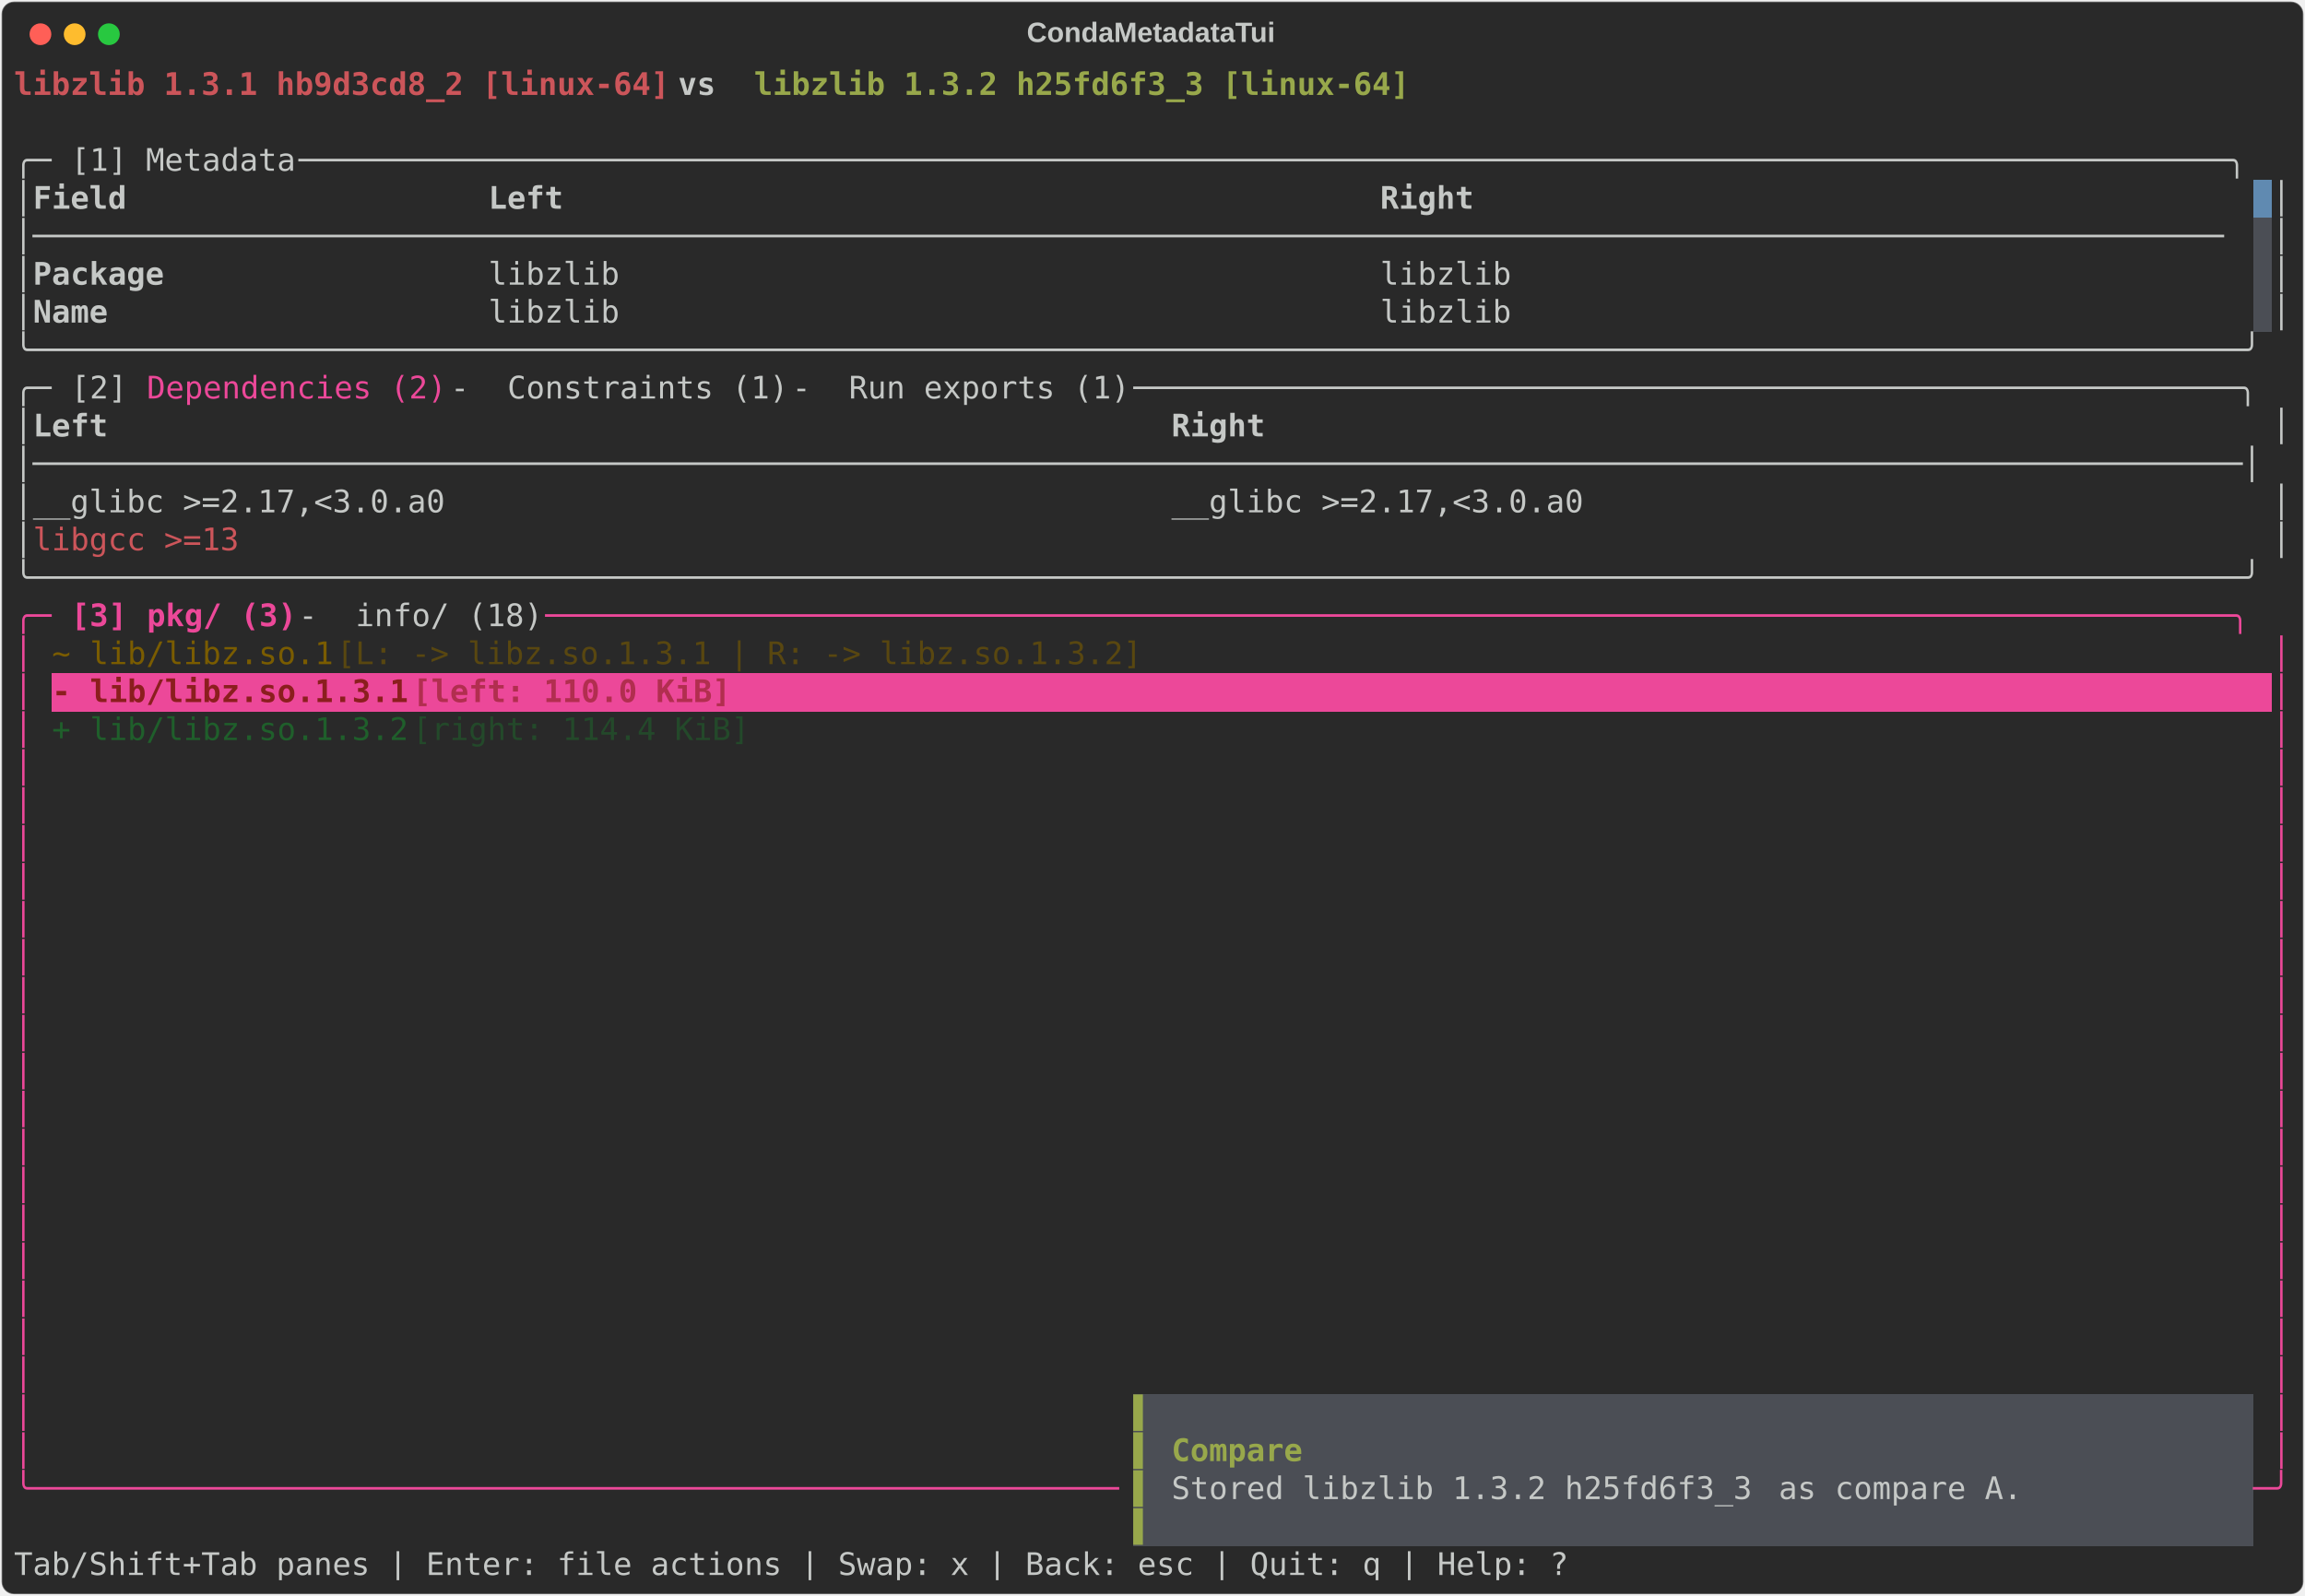
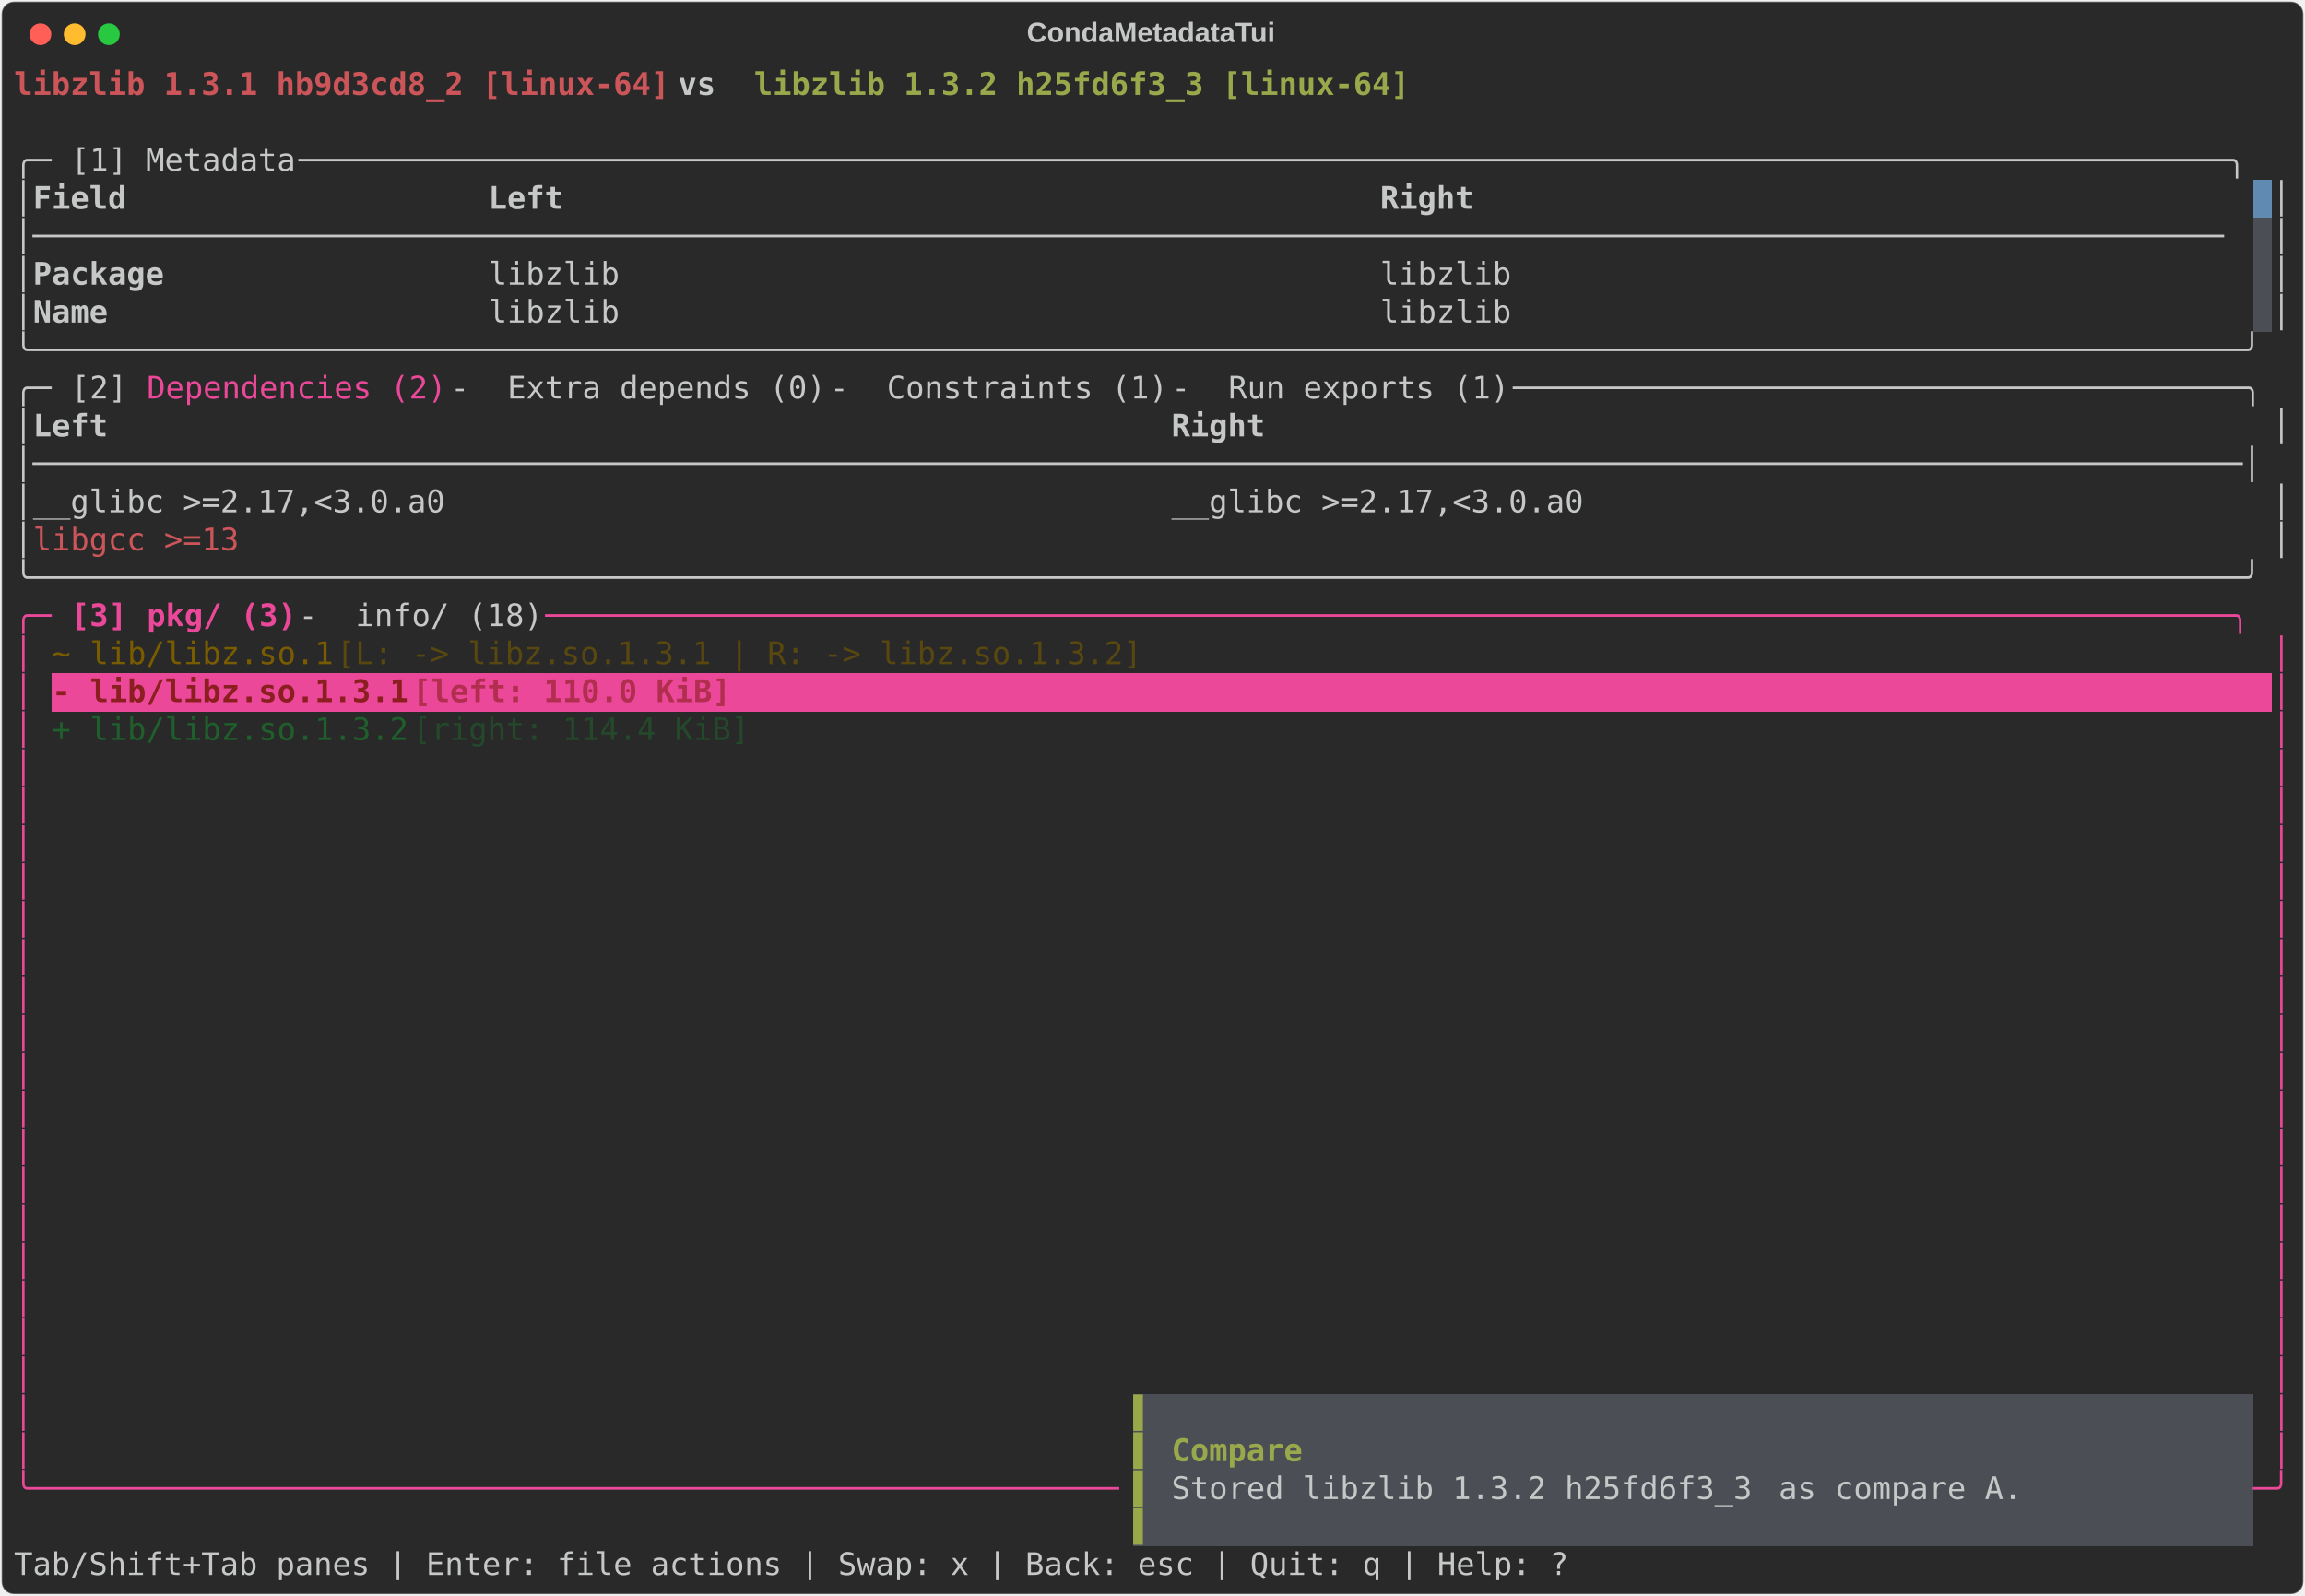
<svg xmlns="http://www.w3.org/2000/svg" class="rich-terminal" viewBox="0 0 1482 1026.0">
  <style>

    @font-face {
        font-family: "Fira Code";
        src: local("FiraCode-Regular"),
                url("https://cdnjs.cloudflare.com/ajax/libs/firacode/6.2.0/woff2/FiraCode-Regular.woff2") format("woff2"),
                url("https://cdnjs.cloudflare.com/ajax/libs/firacode/6.2.0/woff/FiraCode-Regular.woff") format("woff");
        font-style: normal;
        font-weight: 400;
    }
    @font-face {
        font-family: "Fira Code";
        src: local("FiraCode-Bold"),
                url("https://cdnjs.cloudflare.com/ajax/libs/firacode/6.2.0/woff2/FiraCode-Bold.woff2") format("woff2"),
                url("https://cdnjs.cloudflare.com/ajax/libs/firacode/6.2.0/woff/FiraCode-Bold.woff") format("woff");
        font-style: bold;
        font-weight: 700;
    }

    .terminal-matrix {
        font-family: Fira Code, monospace;
        font-size: 20px;
        line-height: 24.4px;
        font-variant-east-asian: full-width;
    }

    .terminal-title {
        font-size: 18px;
        font-weight: bold;
        font-family: arial;
    }

    .terminal-r1 { fill: #cc555a;font-weight: bold }
.terminal-r2 { fill: #c5c8c6;font-weight: bold }
.terminal-r3 { fill: #98a84b;font-weight: bold }
.terminal-r4 { fill: #c5c8c6 }
.terminal-r5 { fill: #292929 }
.terminal-r6 { fill: #ec4899 }
.terminal-r7 { fill: #cc555a }
.terminal-r8 { fill: #98a84b }
.terminal-r9 { fill: #ec4899;font-weight: bold }
.terminal-r10 { fill: #7a5c00 }
.terminal-r11 { fill: #594710 }
.terminal-r12 { fill: #8b1e1e;font-weight: bold }
.terminal-r13 { fill: #b12e4f;font-weight: bold }
.terminal-r14 { fill: #ffffff;font-weight: bold }
.terminal-r15 { fill: #1f5f2b }
.terminal-r16 { fill: #23492a }
    </style>
  <defs>
    <clipPath id="terminal-clip-terminal">
      <rect x="0" y="0" width="1463.0" height="975.0" />
    </clipPath>
    <clipPath id="terminal-line-0">
      <rect x="0" y="1.5" width="1464" height="24.65" />
    </clipPath>
    <clipPath id="terminal-line-1">
      <rect x="0" y="25.9" width="1464" height="24.65" />
    </clipPath>
    <clipPath id="terminal-line-2">
      <rect x="0" y="50.3" width="1464" height="24.65" />
    </clipPath>
    <clipPath id="terminal-line-3">
      <rect x="0" y="74.7" width="1464" height="24.65" />
    </clipPath>
    <clipPath id="terminal-line-4">
      <rect x="0" y="99.1" width="1464" height="24.65" />
    </clipPath>
    <clipPath id="terminal-line-5">
      <rect x="0" y="123.5" width="1464" height="24.65" />
    </clipPath>
    <clipPath id="terminal-line-6">
      <rect x="0" y="147.9" width="1464" height="24.65" />
    </clipPath>
    <clipPath id="terminal-line-7">
      <rect x="0" y="172.3" width="1464" height="24.65" />
    </clipPath>
    <clipPath id="terminal-line-8">
      <rect x="0" y="196.7" width="1464" height="24.65" />
    </clipPath>
    <clipPath id="terminal-line-9">
      <rect x="0" y="221.1" width="1464" height="24.65" />
    </clipPath>
    <clipPath id="terminal-line-10">
      <rect x="0" y="245.5" width="1464" height="24.65" />
    </clipPath>
    <clipPath id="terminal-line-11">
      <rect x="0" y="269.9" width="1464" height="24.65" />
    </clipPath>
    <clipPath id="terminal-line-12">
      <rect x="0" y="294.3" width="1464" height="24.65" />
    </clipPath>
    <clipPath id="terminal-line-13">
      <rect x="0" y="318.7" width="1464" height="24.65" />
    </clipPath>
    <clipPath id="terminal-line-14">
      <rect x="0" y="343.1" width="1464" height="24.65" />
    </clipPath>
    <clipPath id="terminal-line-15">
      <rect x="0" y="367.5" width="1464" height="24.65" />
    </clipPath>
    <clipPath id="terminal-line-16">
      <rect x="0" y="391.9" width="1464" height="24.65" />
    </clipPath>
    <clipPath id="terminal-line-17">
      <rect x="0" y="416.3" width="1464" height="24.65" />
    </clipPath>
    <clipPath id="terminal-line-18">
      <rect x="0" y="440.7" width="1464" height="24.65" />
    </clipPath>
    <clipPath id="terminal-line-19">
      <rect x="0" y="465.1" width="1464" height="24.65" />
    </clipPath>
    <clipPath id="terminal-line-20">
      <rect x="0" y="489.5" width="1464" height="24.65" />
    </clipPath>
    <clipPath id="terminal-line-21">
      <rect x="0" y="513.9" width="1464" height="24.65" />
    </clipPath>
    <clipPath id="terminal-line-22">
      <rect x="0" y="538.3" width="1464" height="24.65" />
    </clipPath>
    <clipPath id="terminal-line-23">
      <rect x="0" y="562.7" width="1464" height="24.65" />
    </clipPath>
    <clipPath id="terminal-line-24">
      <rect x="0" y="587.1" width="1464" height="24.65" />
    </clipPath>
    <clipPath id="terminal-line-25">
      <rect x="0" y="611.5" width="1464" height="24.65" />
    </clipPath>
    <clipPath id="terminal-line-26">
      <rect x="0" y="635.9" width="1464" height="24.65" />
    </clipPath>
    <clipPath id="terminal-line-27">
      <rect x="0" y="660.3" width="1464" height="24.65" />
    </clipPath>
    <clipPath id="terminal-line-28">
      <rect x="0" y="684.7" width="1464" height="24.65" />
    </clipPath>
    <clipPath id="terminal-line-29">
      <rect x="0" y="709.1" width="1464" height="24.65" />
    </clipPath>
    <clipPath id="terminal-line-30">
      <rect x="0" y="733.5" width="1464" height="24.65" />
    </clipPath>
    <clipPath id="terminal-line-31">
      <rect x="0" y="757.9" width="1464" height="24.65" />
    </clipPath>
    <clipPath id="terminal-line-32">
      <rect x="0" y="782.3" width="1464" height="24.65" />
    </clipPath>
    <clipPath id="terminal-line-33">
      <rect x="0" y="806.7" width="1464" height="24.65" />
    </clipPath>
    <clipPath id="terminal-line-34">
      <rect x="0" y="831.1" width="1464" height="24.65" />
    </clipPath>
    <clipPath id="terminal-line-35">
      <rect x="0" y="855.5" width="1464" height="24.65" />
    </clipPath>
    <clipPath id="terminal-line-36">
      <rect x="0" y="879.9" width="1464" height="24.65" />
    </clipPath>
    <clipPath id="terminal-line-37">
      <rect x="0" y="904.3" width="1464" height="24.65" />
    </clipPath>
    <clipPath id="terminal-line-38">
      <rect x="0" y="928.7" width="1464" height="24.65" />
    </clipPath>
  </defs>
  <rect fill="#292929" stroke="rgba(255,255,255,0.35)" stroke-width="1" x="1" y="1" width="1480" height="1024" rx="8" />
  <text class="terminal-title" fill="#c5c8c6" text-anchor="middle" x="740" y="27">CondaMetadataTui</text>
  <g transform="translate(26,22)">
    <circle cx="0" cy="0" r="7" fill="#ff5f57" />
    <circle cx="22" cy="0" r="7" fill="#febc2e" />
    <circle cx="44" cy="0" r="7" fill="#28c840" />
  </g>
  <g transform="translate(9, 41)" clip-path="url(#terminal-clip-terminal)">
    <rect fill="#608ab1" x="1439.6" y="74.7" width="12.2" height="24.65" shape-rendering="crispEdges" />
    <rect fill="#4b4e55" x="1439.6" y="99.1" width="12.2" height="24.65" shape-rendering="crispEdges" />
    <rect fill="#4b4e55" x="1439.6" y="123.5" width="12.2" height="24.65" shape-rendering="crispEdges" />
    <rect fill="#4b4e55" x="1439.6" y="147.9" width="12.2" height="24.65" shape-rendering="crispEdges" />
    <rect fill="#ec4899" x="24.4" y="391.9" width="24.4" height="24.65" shape-rendering="crispEdges" />
    <rect fill="#ec4899" x="48.8" y="391.9" width="207.4" height="24.65" shape-rendering="crispEdges" />
    <rect fill="#ec4899" x="256.2" y="391.9" width="219.6" height="24.65" shape-rendering="crispEdges" />
    <rect fill="#ec4899" x="475.8" y="391.9" width="976" height="24.65" shape-rendering="crispEdges" />
    <rect fill="#4b4e55" x="719.8" y="855.5" width="12.2" height="24.65" shape-rendering="crispEdges" />
    <rect fill="#4b4e55" x="732" y="855.5" width="707.6" height="24.65" shape-rendering="crispEdges" />
    <rect fill="#4b4e55" x="719.8" y="879.9" width="12.2" height="24.65" shape-rendering="crispEdges" />
    <rect fill="#4b4e55" x="732" y="879.9" width="12.2" height="24.65" shape-rendering="crispEdges" />
    <rect fill="#4b4e55" x="744.2" y="879.9" width="85.4" height="24.65" shape-rendering="crispEdges" />
    <rect fill="#4b4e55" x="829.6" y="879.9" width="610" height="24.65" shape-rendering="crispEdges" />
    <rect fill="#4b4e55" x="719.8" y="904.3" width="12.2" height="24.65" shape-rendering="crispEdges" />
    <rect fill="#4b4e55" x="732" y="904.3" width="12.2" height="24.65" shape-rendering="crispEdges" />
    <rect fill="#4b4e55" x="744.2" y="904.3" width="390.4" height="24.65" shape-rendering="crispEdges" />
    <rect fill="#4b4e55" x="1134.6" y="904.3" width="170.8" height="24.65" shape-rendering="crispEdges" />
    <rect fill="#4b4e55" x="1305.4" y="904.3" width="134.2" height="24.65" shape-rendering="crispEdges" />
    <rect fill="#4b4e55" x="719.8" y="928.7" width="12.2" height="24.65" shape-rendering="crispEdges" />
    <rect fill="#4b4e55" x="732" y="928.7" width="707.6" height="24.65" shape-rendering="crispEdges" />
    <g class="terminal-matrix">
      <text class="terminal-r1" x="0" y="20" textLength="427" clip-path="url(#terminal-line-0)">libzlib 1.3.1 hb9d3cd8_2 [linux-64]</text>
      <text class="terminal-r2" x="427" y="20" textLength="48.8" clip-path="url(#terminal-line-0)"> vs </text>
      <text class="terminal-r3" x="475.8" y="20" textLength="427" clip-path="url(#terminal-line-0)">libzlib 1.3.2 h25fd6f3_3 [linux-64]</text>
      <text class="terminal-r4" x="1464" y="20" textLength="12.2" clip-path="url(#terminal-line-0)">
</text>
      <text class="terminal-r4" x="1464" y="44.4" textLength="12.2" clip-path="url(#terminal-line-1)">
</text>
      <text class="terminal-r4" x="0" y="68.8" textLength="36.6" clip-path="url(#terminal-line-2)">╭─ </text>
      <text class="terminal-r4" x="36.6" y="68.8" textLength="146.4" clip-path="url(#terminal-line-2)">[1] Metadata</text>
      <text class="terminal-r4" x="183" y="68.8" textLength="1281" clip-path="url(#terminal-line-2)"> ───────────────────────────────────────────────────────────────────────────────────────────────────────╮</text>
      <text class="terminal-r4" x="1464" y="68.8" textLength="12.2" clip-path="url(#terminal-line-2)">
</text>
      <text class="terminal-r4" x="0" y="93.2" textLength="12.2" clip-path="url(#terminal-line-3)">│</text>
      <text class="terminal-r2" x="12.2" y="93.2" textLength="280.6" clip-path="url(#terminal-line-3)">Field                  </text>
      <text class="terminal-r2" x="305" y="93.2" textLength="561.2" clip-path="url(#terminal-line-3)">Left                                          </text>
      <text class="terminal-r2" x="878.4" y="93.2" textLength="561.2" clip-path="url(#terminal-line-3)">Right                                         </text>
      <text class="terminal-r4" x="1451.8" y="93.2" textLength="12.2" clip-path="url(#terminal-line-3)">│</text>
      <text class="terminal-r4" x="1464" y="93.2" textLength="12.2" clip-path="url(#terminal-line-3)">
</text>
      <text class="terminal-r4" x="0" y="117.6" textLength="1439.6" clip-path="url(#terminal-line-4)">│─────────────────────────────────────────────────────────────────────────────────────────────────────────────────────</text>
      <text class="terminal-r4" x="1451.8" y="117.6" textLength="12.2" clip-path="url(#terminal-line-4)">│</text>
      <text class="terminal-r4" x="1464" y="117.6" textLength="12.2" clip-path="url(#terminal-line-4)">
</text>
      <text class="terminal-r4" x="0" y="142" textLength="12.2" clip-path="url(#terminal-line-5)">│</text>
      <text class="terminal-r2" x="12.2" y="142" textLength="280.6" clip-path="url(#terminal-line-5)">Package                </text>
      <text class="terminal-r4" x="305" y="142" textLength="549" clip-path="url(#terminal-line-5)">libzlib                                      </text>
      <text class="terminal-r4" x="878.4" y="142" textLength="561.2" clip-path="url(#terminal-line-5)">libzlib                                       </text>
      <text class="terminal-r4" x="1451.8" y="142" textLength="12.2" clip-path="url(#terminal-line-5)">│</text>
      <text class="terminal-r4" x="1464" y="142" textLength="12.2" clip-path="url(#terminal-line-5)">
</text>
      <text class="terminal-r4" x="0" y="166.4" textLength="12.2" clip-path="url(#terminal-line-6)">│</text>
      <text class="terminal-r2" x="12.2" y="166.4" textLength="280.6" clip-path="url(#terminal-line-6)">Name                   </text>
      <text class="terminal-r4" x="305" y="166.4" textLength="549" clip-path="url(#terminal-line-6)">libzlib                                      </text>
      <text class="terminal-r4" x="878.4" y="166.4" textLength="561.2" clip-path="url(#terminal-line-6)">libzlib                                       </text>
      <text class="terminal-r4" x="1451.8" y="166.4" textLength="12.2" clip-path="url(#terminal-line-6)">│</text>
      <text class="terminal-r4" x="1464" y="166.4" textLength="12.2" clip-path="url(#terminal-line-6)">
</text>
      <text class="terminal-r4" x="0" y="190.8" textLength="1464" clip-path="url(#terminal-line-7)">╰──────────────────────────────────────────────────────────────────────────────────────────────────────────────────────╯</text>
      <text class="terminal-r4" x="1464" y="190.8" textLength="12.2" clip-path="url(#terminal-line-7)">
</text>
      <text class="terminal-r4" x="0" y="215.2" textLength="36.6" clip-path="url(#terminal-line-8)">╭─ </text>
      <text class="terminal-r4" x="36.6" y="215.2" textLength="48.8" clip-path="url(#terminal-line-8)">[2] </text>
      <text class="terminal-r6" x="85.4" y="215.2" textLength="195.2" clip-path="url(#terminal-line-8)">Dependencies (2)</text>
      <text class="terminal-r4" x="280.6" y="215.2" textLength="36.6" clip-path="url(#terminal-line-8)"> - </text>
-       <text class="terminal-r4" x="317.2" y="215.2" textLength="183" clip-path="url(#terminal-line-8)">Constraints (1)</text>
-       <text class="terminal-r4" x="500.2" y="215.2" textLength="36.6" clip-path="url(#terminal-line-8)"> - </text>
-       <text class="terminal-r4" x="536.8" y="215.2" textLength="183" clip-path="url(#terminal-line-8)">Run exports (1)</text>
-       <text class="terminal-r4" x="719.8" y="215.2" textLength="744.2" clip-path="url(#terminal-line-8)"> ───────────────────────────────────────────────────────────╮</text>
+       <text class="terminal-r4" x="317.2" y="215.2" textLength="207.4" clip-path="url(#terminal-line-8)">Extra depends (0)</text>
+       <text class="terminal-r4" x="524.6" y="215.2" textLength="36.6" clip-path="url(#terminal-line-8)"> - </text>
+       <text class="terminal-r4" x="561.2" y="215.2" textLength="183" clip-path="url(#terminal-line-8)">Constraints (1)</text>
+       <text class="terminal-r4" x="744.2" y="215.2" textLength="36.6" clip-path="url(#terminal-line-8)"> - </text>
+       <text class="terminal-r4" x="780.8" y="215.2" textLength="183" clip-path="url(#terminal-line-8)">Run exports (1)</text>
+       <text class="terminal-r4" x="963.8" y="215.2" textLength="500.2" clip-path="url(#terminal-line-8)"> ───────────────────────────────────────╮</text>
      <text class="terminal-r4" x="1464" y="215.2" textLength="12.2" clip-path="url(#terminal-line-8)">
</text>
      <text class="terminal-r4" x="0" y="239.6" textLength="12.2" clip-path="url(#terminal-line-9)">│</text>
      <text class="terminal-r2" x="12.2" y="239.6" textLength="719.8" clip-path="url(#terminal-line-9)">Left                                                       </text>
      <text class="terminal-r2" x="744.2" y="239.6" textLength="707.6" clip-path="url(#terminal-line-9)">Right                                                     </text>
      <text class="terminal-r4" x="1451.8" y="239.6" textLength="12.2" clip-path="url(#terminal-line-9)">│</text>
      <text class="terminal-r4" x="1464" y="239.6" textLength="12.2" clip-path="url(#terminal-line-9)">
</text>
      <text class="terminal-r4" x="0" y="264" textLength="1464" clip-path="url(#terminal-line-10)">│──────────────────────────────────────────────────────────────────────────────────────────────────────────────────────│</text>
      <text class="terminal-r4" x="1464" y="264" textLength="12.2" clip-path="url(#terminal-line-10)">
</text>
      <text class="terminal-r4" x="0" y="288.4" textLength="12.2" clip-path="url(#terminal-line-11)">│</text>
      <text class="terminal-r4" x="12.2" y="288.4" textLength="707.6" clip-path="url(#terminal-line-11)">__glibc &gt;=2.17,&lt;3.0.a0                                    </text>
      <text class="terminal-r4" x="744.2" y="288.4" textLength="707.6" clip-path="url(#terminal-line-11)">__glibc &gt;=2.17,&lt;3.0.a0                                    </text>
      <text class="terminal-r4" x="1451.8" y="288.4" textLength="12.2" clip-path="url(#terminal-line-11)">│</text>
      <text class="terminal-r4" x="1464" y="288.4" textLength="12.2" clip-path="url(#terminal-line-11)">
</text>
      <text class="terminal-r4" x="0" y="312.8" textLength="12.2" clip-path="url(#terminal-line-12)">│</text>
      <text class="terminal-r7" x="12.2" y="312.8" textLength="707.6" clip-path="url(#terminal-line-12)">libgcc &gt;=13                                               </text>
      <text class="terminal-r4" x="1451.8" y="312.8" textLength="12.2" clip-path="url(#terminal-line-12)">│</text>
      <text class="terminal-r4" x="1464" y="312.8" textLength="12.2" clip-path="url(#terminal-line-12)">
</text>
      <text class="terminal-r4" x="0" y="337.2" textLength="1464" clip-path="url(#terminal-line-13)">╰──────────────────────────────────────────────────────────────────────────────────────────────────────────────────────╯</text>
      <text class="terminal-r4" x="1464" y="337.2" textLength="12.2" clip-path="url(#terminal-line-13)">
</text>
      <text class="terminal-r6" x="0" y="361.6" textLength="36.6" clip-path="url(#terminal-line-14)">╭─ </text>
      <text class="terminal-r9" x="36.6" y="361.6" textLength="48.8" clip-path="url(#terminal-line-14)">[3] </text>
      <text class="terminal-r9" x="85.4" y="361.6" textLength="97.6" clip-path="url(#terminal-line-14)">pkg/ (3)</text>
      <text class="terminal-r4" x="183" y="361.6" textLength="36.6" clip-path="url(#terminal-line-14)"> - </text>
      <text class="terminal-r4" x="219.6" y="361.6" textLength="122" clip-path="url(#terminal-line-14)">info/ (18)</text>
      <text class="terminal-r6" x="341.6" y="361.6" textLength="1122.4" clip-path="url(#terminal-line-14)"> ──────────────────────────────────────────────────────────────────────────────────────────╮</text>
      <text class="terminal-r4" x="1464" y="361.6" textLength="12.2" clip-path="url(#terminal-line-14)">
</text>
      <text class="terminal-r6" x="0" y="386" textLength="12.2" clip-path="url(#terminal-line-15)">│</text>
      <text class="terminal-r10" x="24.4" y="386" textLength="24.4" clip-path="url(#terminal-line-15)">~ </text>
      <text class="terminal-r10" x="48.8" y="386" textLength="158.6" clip-path="url(#terminal-line-15)">lib/libz.so.1</text>
      <text class="terminal-r11" x="207.4" y="386" textLength="536.8" clip-path="url(#terminal-line-15)"> [L: -&gt; libz.so.1.3.1 | R: -&gt; libz.so.1.3.2]</text>
      <text class="terminal-r6" x="1451.8" y="386" textLength="12.2" clip-path="url(#terminal-line-15)">│</text>
      <text class="terminal-r4" x="1464" y="386" textLength="12.2" clip-path="url(#terminal-line-15)">
</text>
      <text class="terminal-r6" x="0" y="410.4" textLength="12.2" clip-path="url(#terminal-line-16)">│</text>
      <text class="terminal-r12" x="24.4" y="410.4" textLength="24.4" clip-path="url(#terminal-line-16)">- </text>
      <text class="terminal-r12" x="48.8" y="410.4" textLength="207.4" clip-path="url(#terminal-line-16)">lib/libz.so.1.3.1</text>
      <text class="terminal-r13" x="256.2" y="410.4" textLength="219.6" clip-path="url(#terminal-line-16)"> [left: 110.0 KiB]</text>
      <text class="terminal-r6" x="1451.8" y="410.4" textLength="12.2" clip-path="url(#terminal-line-16)">│</text>
      <text class="terminal-r4" x="1464" y="410.4" textLength="12.2" clip-path="url(#terminal-line-16)">
</text>
      <text class="terminal-r6" x="0" y="434.8" textLength="12.2" clip-path="url(#terminal-line-17)">│</text>
      <text class="terminal-r15" x="24.4" y="434.8" textLength="24.4" clip-path="url(#terminal-line-17)">+ </text>
      <text class="terminal-r15" x="48.8" y="434.8" textLength="207.4" clip-path="url(#terminal-line-17)">lib/libz.so.1.3.2</text>
      <text class="terminal-r16" x="256.2" y="434.8" textLength="231.8" clip-path="url(#terminal-line-17)"> [right: 114.4 KiB]</text>
      <text class="terminal-r6" x="1451.8" y="434.8" textLength="12.2" clip-path="url(#terminal-line-17)">│</text>
      <text class="terminal-r4" x="1464" y="434.8" textLength="12.2" clip-path="url(#terminal-line-17)">
</text>
      <text class="terminal-r6" x="0" y="459.2" textLength="12.2" clip-path="url(#terminal-line-18)">│</text>
      <text class="terminal-r6" x="1451.8" y="459.2" textLength="12.2" clip-path="url(#terminal-line-18)">│</text>
      <text class="terminal-r4" x="1464" y="459.2" textLength="12.2" clip-path="url(#terminal-line-18)">
</text>
      <text class="terminal-r6" x="0" y="483.6" textLength="12.2" clip-path="url(#terminal-line-19)">│</text>
      <text class="terminal-r6" x="1451.8" y="483.6" textLength="12.2" clip-path="url(#terminal-line-19)">│</text>
      <text class="terminal-r4" x="1464" y="483.6" textLength="12.2" clip-path="url(#terminal-line-19)">
</text>
      <text class="terminal-r6" x="0" y="508" textLength="12.2" clip-path="url(#terminal-line-20)">│</text>
      <text class="terminal-r6" x="1451.8" y="508" textLength="12.2" clip-path="url(#terminal-line-20)">│</text>
      <text class="terminal-r4" x="1464" y="508" textLength="12.2" clip-path="url(#terminal-line-20)">
</text>
      <text class="terminal-r6" x="0" y="532.4" textLength="12.2" clip-path="url(#terminal-line-21)">│</text>
      <text class="terminal-r6" x="1451.8" y="532.4" textLength="12.2" clip-path="url(#terminal-line-21)">│</text>
      <text class="terminal-r4" x="1464" y="532.4" textLength="12.2" clip-path="url(#terminal-line-21)">
</text>
      <text class="terminal-r6" x="0" y="556.8" textLength="12.2" clip-path="url(#terminal-line-22)">│</text>
      <text class="terminal-r6" x="1451.8" y="556.8" textLength="12.2" clip-path="url(#terminal-line-22)">│</text>
      <text class="terminal-r4" x="1464" y="556.8" textLength="12.2" clip-path="url(#terminal-line-22)">
</text>
      <text class="terminal-r6" x="0" y="581.2" textLength="12.2" clip-path="url(#terminal-line-23)">│</text>
      <text class="terminal-r6" x="1451.8" y="581.2" textLength="12.2" clip-path="url(#terminal-line-23)">│</text>
      <text class="terminal-r4" x="1464" y="581.2" textLength="12.2" clip-path="url(#terminal-line-23)">
</text>
      <text class="terminal-r6" x="0" y="605.6" textLength="12.2" clip-path="url(#terminal-line-24)">│</text>
      <text class="terminal-r6" x="1451.8" y="605.6" textLength="12.2" clip-path="url(#terminal-line-24)">│</text>
      <text class="terminal-r4" x="1464" y="605.6" textLength="12.2" clip-path="url(#terminal-line-24)">
</text>
      <text class="terminal-r6" x="0" y="630" textLength="12.2" clip-path="url(#terminal-line-25)">│</text>
      <text class="terminal-r6" x="1451.8" y="630" textLength="12.2" clip-path="url(#terminal-line-25)">│</text>
      <text class="terminal-r4" x="1464" y="630" textLength="12.2" clip-path="url(#terminal-line-25)">
</text>
      <text class="terminal-r6" x="0" y="654.4" textLength="12.2" clip-path="url(#terminal-line-26)">│</text>
      <text class="terminal-r6" x="1451.8" y="654.4" textLength="12.2" clip-path="url(#terminal-line-26)">│</text>
      <text class="terminal-r4" x="1464" y="654.4" textLength="12.2" clip-path="url(#terminal-line-26)">
</text>
      <text class="terminal-r6" x="0" y="678.8" textLength="12.2" clip-path="url(#terminal-line-27)">│</text>
      <text class="terminal-r6" x="1451.8" y="678.8" textLength="12.2" clip-path="url(#terminal-line-27)">│</text>
      <text class="terminal-r4" x="1464" y="678.8" textLength="12.2" clip-path="url(#terminal-line-27)">
</text>
      <text class="terminal-r6" x="0" y="703.2" textLength="12.2" clip-path="url(#terminal-line-28)">│</text>
      <text class="terminal-r6" x="1451.8" y="703.2" textLength="12.2" clip-path="url(#terminal-line-28)">│</text>
      <text class="terminal-r4" x="1464" y="703.2" textLength="12.2" clip-path="url(#terminal-line-28)">
</text>
      <text class="terminal-r6" x="0" y="727.6" textLength="12.2" clip-path="url(#terminal-line-29)">│</text>
      <text class="terminal-r6" x="1451.8" y="727.6" textLength="12.2" clip-path="url(#terminal-line-29)">│</text>
      <text class="terminal-r4" x="1464" y="727.6" textLength="12.2" clip-path="url(#terminal-line-29)">
</text>
      <text class="terminal-r6" x="0" y="752" textLength="12.2" clip-path="url(#terminal-line-30)">│</text>
      <text class="terminal-r6" x="1451.8" y="752" textLength="12.2" clip-path="url(#terminal-line-30)">│</text>
      <text class="terminal-r4" x="1464" y="752" textLength="12.2" clip-path="url(#terminal-line-30)">
</text>
      <text class="terminal-r6" x="0" y="776.4" textLength="12.2" clip-path="url(#terminal-line-31)">│</text>
      <text class="terminal-r6" x="1451.8" y="776.4" textLength="12.2" clip-path="url(#terminal-line-31)">│</text>
      <text class="terminal-r4" x="1464" y="776.4" textLength="12.2" clip-path="url(#terminal-line-31)">
</text>
      <text class="terminal-r6" x="0" y="800.8" textLength="12.2" clip-path="url(#terminal-line-32)">│</text>
      <text class="terminal-r6" x="1451.8" y="800.8" textLength="12.2" clip-path="url(#terminal-line-32)">│</text>
      <text class="terminal-r4" x="1464" y="800.8" textLength="12.2" clip-path="url(#terminal-line-32)">
</text>
      <text class="terminal-r6" x="0" y="825.2" textLength="12.2" clip-path="url(#terminal-line-33)">│</text>
      <text class="terminal-r6" x="1451.8" y="825.2" textLength="12.2" clip-path="url(#terminal-line-33)">│</text>
      <text class="terminal-r4" x="1464" y="825.2" textLength="12.2" clip-path="url(#terminal-line-33)">
</text>
      <text class="terminal-r6" x="0" y="849.6" textLength="12.2" clip-path="url(#terminal-line-34)">│</text>
      <text class="terminal-r6" x="1451.8" y="849.6" textLength="12.2" clip-path="url(#terminal-line-34)">│</text>
      <text class="terminal-r4" x="1464" y="849.6" textLength="12.2" clip-path="url(#terminal-line-34)">
</text>
      <text class="terminal-r6" x="0" y="874" textLength="12.2" clip-path="url(#terminal-line-35)">│</text>
      <text class="terminal-r8" x="719.8" y="874" textLength="12.2" clip-path="url(#terminal-line-35)">▌</text>
      <text class="terminal-r6" x="1451.8" y="874" textLength="12.2" clip-path="url(#terminal-line-35)">│</text>
      <text class="terminal-r4" x="1464" y="874" textLength="12.2" clip-path="url(#terminal-line-35)">
</text>
      <text class="terminal-r6" x="0" y="898.4" textLength="12.2" clip-path="url(#terminal-line-36)">│</text>
      <text class="terminal-r8" x="719.8" y="898.4" textLength="12.2" clip-path="url(#terminal-line-36)">▌</text>
      <text class="terminal-r3" x="744.2" y="898.4" textLength="85.4" clip-path="url(#terminal-line-36)">Compare</text>
      <text class="terminal-r6" x="1451.8" y="898.4" textLength="12.2" clip-path="url(#terminal-line-36)">│</text>
      <text class="terminal-r4" x="1464" y="898.4" textLength="12.2" clip-path="url(#terminal-line-36)">
</text>
      <text class="terminal-r6" x="0" y="922.8" textLength="719.8" clip-path="url(#terminal-line-37)">╰──────────────────────────────────────────────────────────</text>
      <text class="terminal-r8" x="719.8" y="922.8" textLength="12.2" clip-path="url(#terminal-line-37)">▌</text>
      <text class="terminal-r4" x="744.2" y="922.8" textLength="390.4" clip-path="url(#terminal-line-37)">Stored libzlib 1.3.2 h25fd6f3_3 </text>
      <text class="terminal-r4" x="1134.6" y="922.8" textLength="170.8" clip-path="url(#terminal-line-37)"> as compare A.</text>
      <text class="terminal-r6" x="1439.6" y="922.8" textLength="24.4" clip-path="url(#terminal-line-37)">─╯</text>
      <text class="terminal-r4" x="1464" y="922.8" textLength="12.2" clip-path="url(#terminal-line-37)">
</text>
      <text class="terminal-r8" x="719.8" y="947.2" textLength="12.2" clip-path="url(#terminal-line-38)">▌</text>
      <text class="terminal-r4" x="1464" y="947.2" textLength="12.2" clip-path="url(#terminal-line-38)">
</text>
      <text class="terminal-r4" x="0" y="971.6" textLength="1012.6" clip-path="url(#terminal-line-39)">Tab/Shift+Tab panes | Enter: file actions | Swap: x | Back: esc | Quit: q | Help: ?</text>
    </g>
  </g>
</svg>
